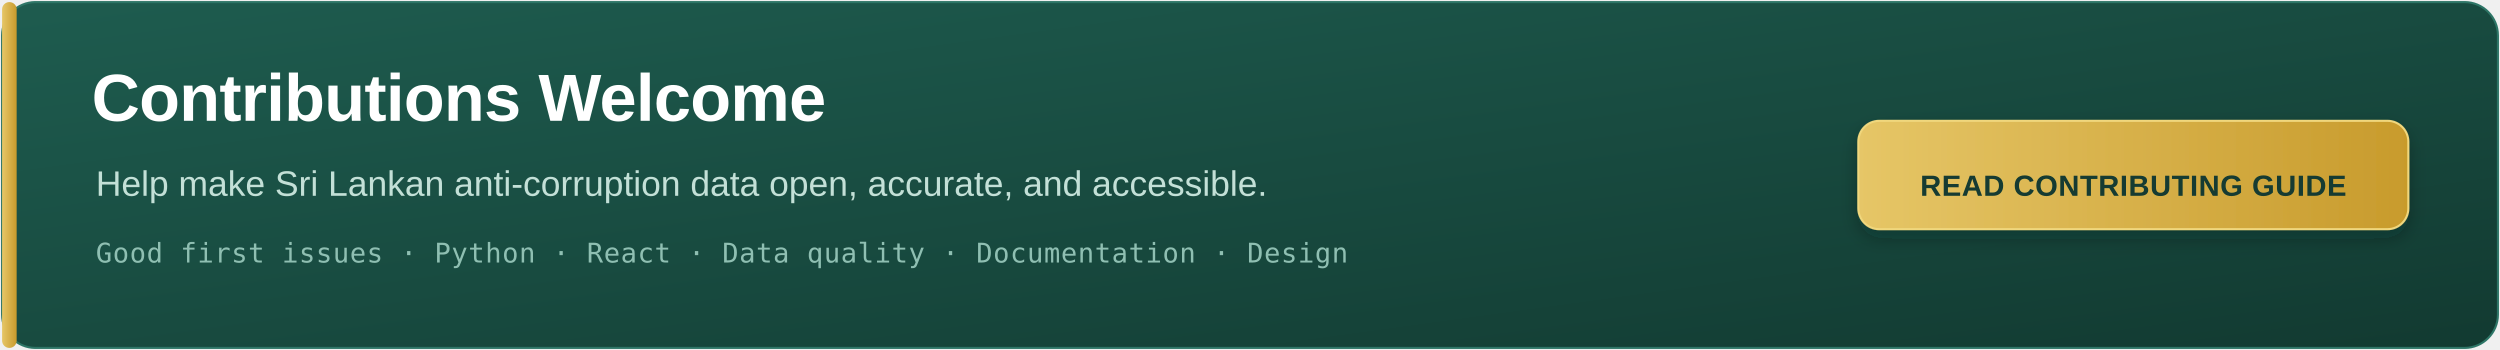
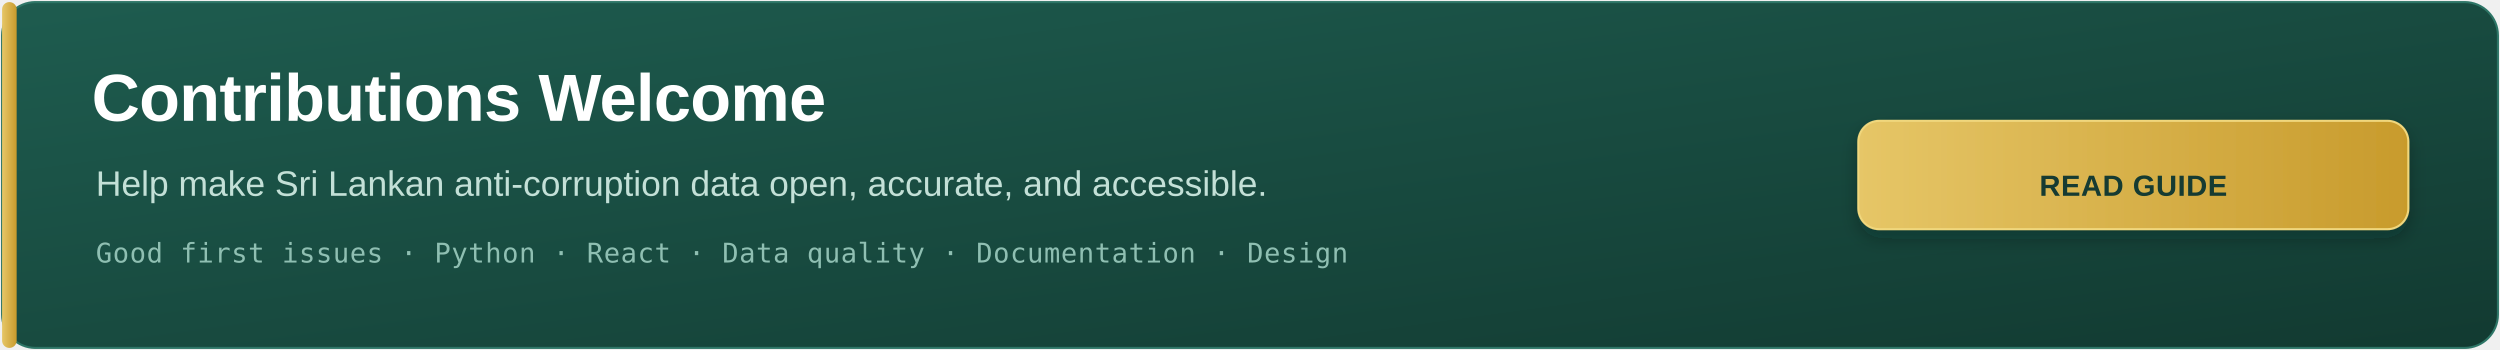
<svg xmlns="http://www.w3.org/2000/svg" viewBox="0 0 1200 168" width="1200" height="168" role="img" aria-labelledby="title description">
  <defs>
    <linearGradient id="cbg" x1="0" y1="0" x2="1" y2="1">
      <stop offset="0%" stop-color="#1e5c4f" />
      <stop offset="100%" stop-color="#123a31" />
    </linearGradient>
    <linearGradient id="cgold" x1="0" y1="0" x2="1" y2="0">
      <stop offset="0%" stop-color="#e6c667" />
      <stop offset="100%" stop-color="#c89b2c" />
    </linearGradient>
    <filter id="buttonShadow" x="-20%" y="-30%" width="140%" height="170%">
      <feDropShadow dx="0" dy="4" stdDeviation="4" flood-color="#081f1a" flood-opacity="0.28" />
    </filter>
  </defs>
  <rect x="1" y="1" width="1198" height="166" rx="16" fill="url(#cbg)" stroke="#2d7566" stroke-width="1" />
  <rect x="1" y="1" width="7" height="166" rx="3.5" fill="url(#cgold)" />
  <text x="44" y="58" font-family="Archivo, 'Segoe UI', Arial, sans-serif" font-size="32" font-weight="800" fill="#ffffff" letter-spacing="-0.3">
    Contributions Welcome
  </text>
  <text x="46" y="94" font-family="'IBM Plex Sans', 'Segoe UI', Arial, sans-serif" font-size="17" font-weight="400" fill="#c3e0d7">
    Help make Sri Lankan anti-corruption data open, accurate, and accessible.
  </text>
  <text x="46" y="126" font-family="'IBM Plex Mono', Consolas, monospace" font-size="13" font-weight="500" fill="#8fbfb2" letter-spacing="0.3">
    Good first issues  ·  Python  ·  React  ·  Data quality  ·  Documentation  ·  Design
  </text>
  <g transform="translate(892 58)" filter="url(#buttonShadow)">
    <rect x="0" y="0" width="264" height="52" rx="10" fill="url(#cgold)" stroke="#f0d77d" stroke-width="1" />
    <text x="132" y="32" text-anchor="middle" dominant-baseline="middle" font-family="Archivo, 'Segoe UI', Arial, sans-serif" font-size="14" font-weight="800" fill="#123a31" letter-spacing="0.25">
-       READ CONTRIBUTING GUIDE
+       READ GUIDE
    </text>
  </g>
</svg>
